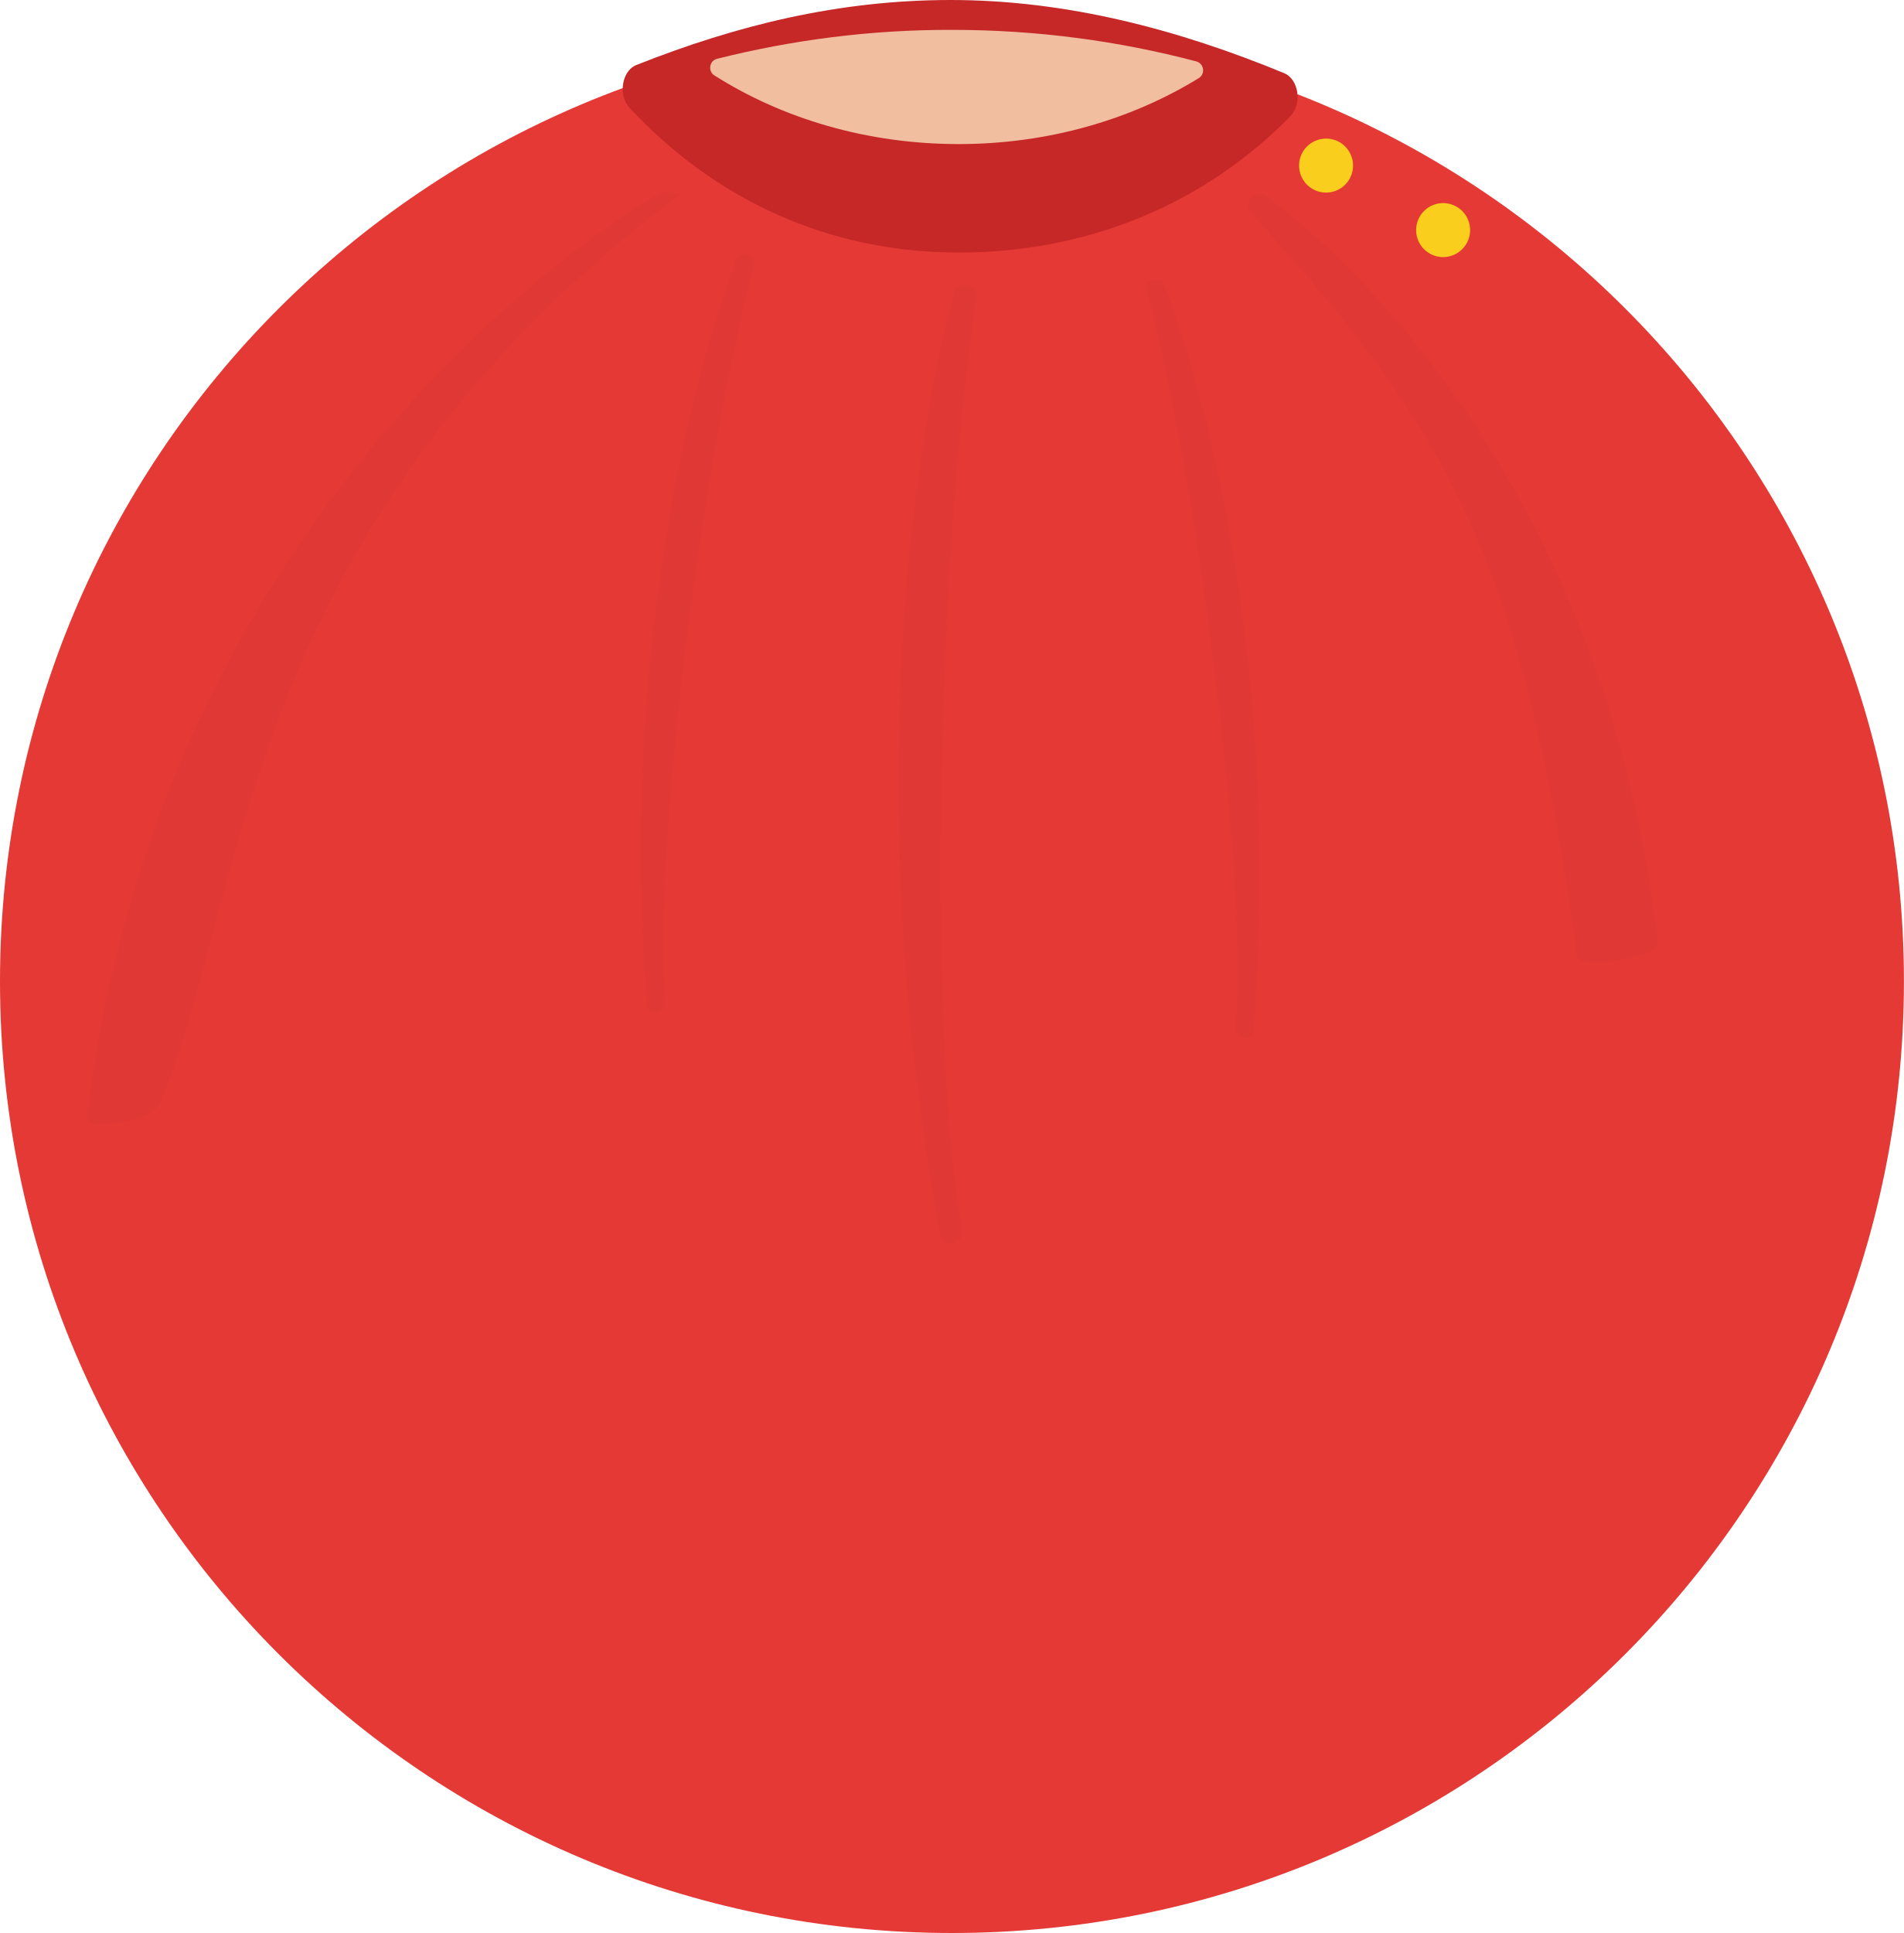
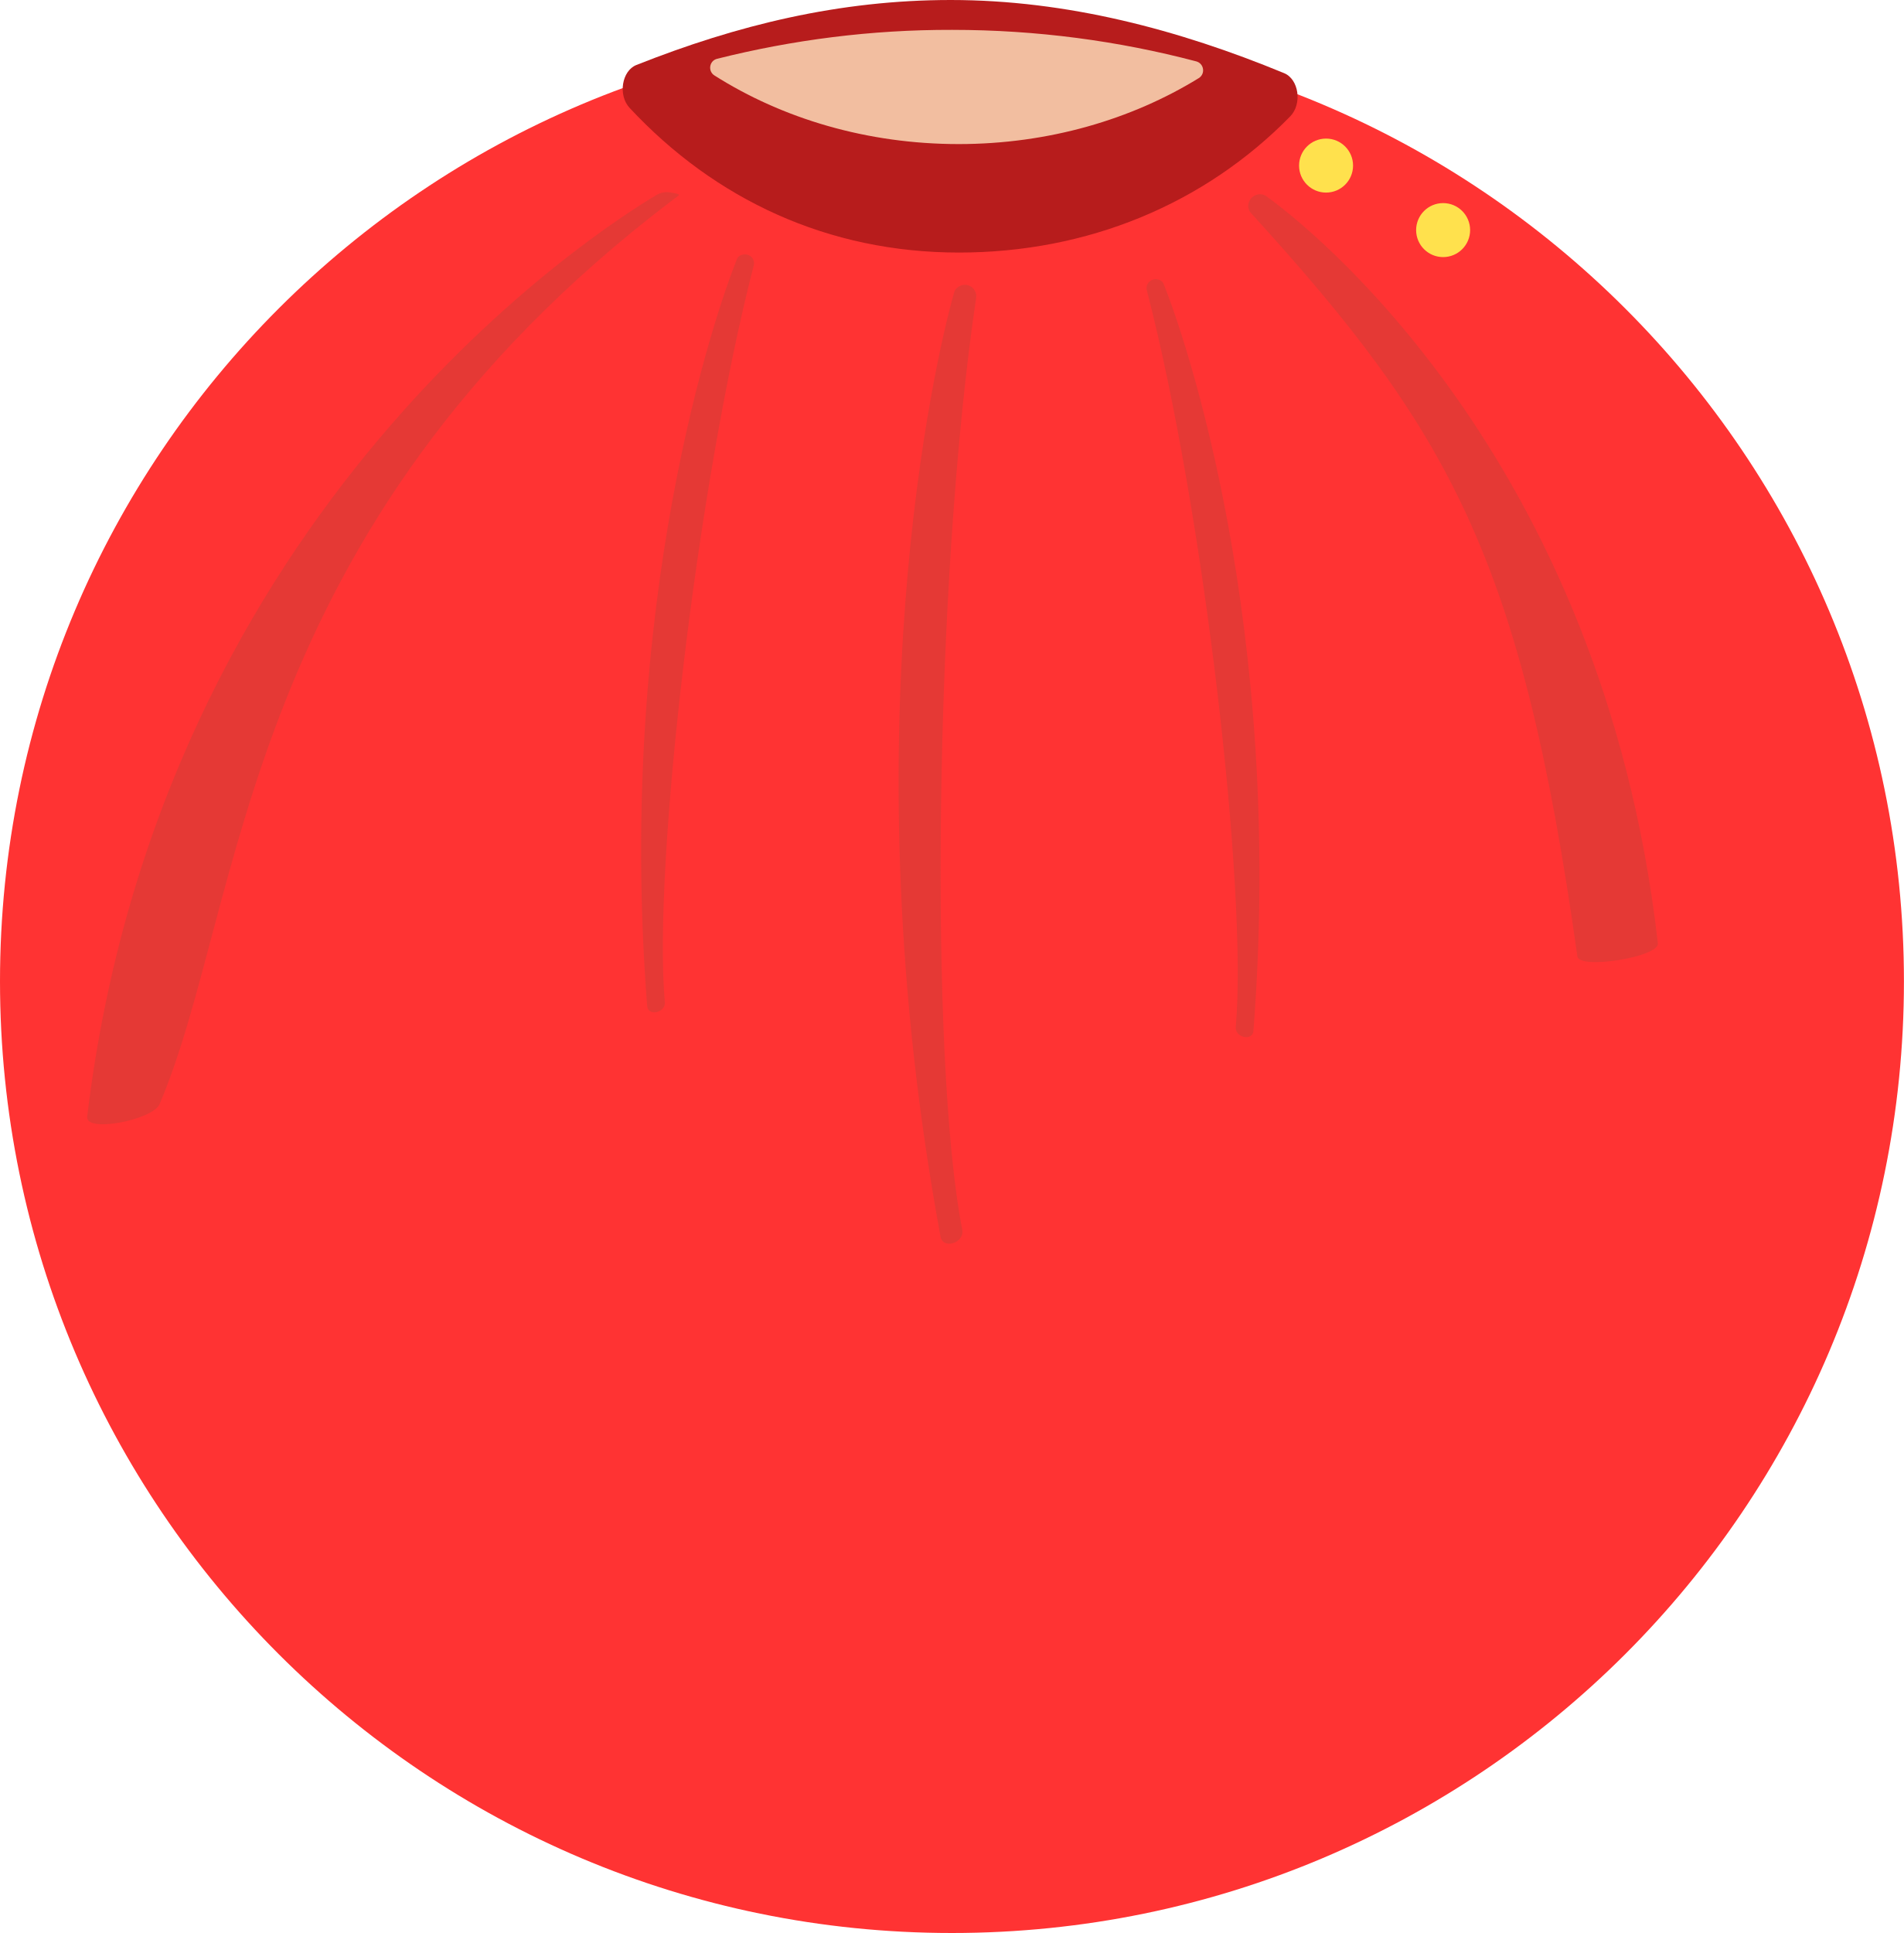
- <svg xmlns="http://www.w3.org/2000/svg" viewBox="0 0 797 809" enable-background="new 0 0 797 809">
-   <ellipse fill="#E53935" cx="398.5" cy="410.7" rx="398.5" ry="398.3" />
-   <path fill="#C62828" d="M266.4 27.2c-6.1 2.4-7.8 12.7-2.8 18 35.7 38.3 83 60.5 137.8 60.5 53.8 0 102.7-20.2 138.7-57 5.1-5.2 3.6-15.6-2.6-18.1C493.4 12.4 446.6 0 398 0c-46.7 0-89.5 10.5-131.6 27.2z" />
-   <path fill="#F2BEA0" d="M300.2 24.6c-3.3.8-4 5.2-1.1 7 28.4 18 63.8 28.7 102.2 28.7 37.6 0 72.4-10.3 100.5-27.6 2.9-1.8 2.2-6.1-1-7-32.6-8.6-66.9-13.2-102.2-13.2-34-.1-66.9 4.2-98.4 12.1z" />
-   <path opacity=".03" fill="#231F20" d="M523.7 89.2c82.8 90.9 113.2 144 136.6 311.1.8 5.6 34.4.2 33.7-5.5C670.6 189.7 546.1 93.7 530.2 82.2c-1.1-.8-2.4-1.1-3.7-.8-3.6.7-5.3 5.1-2.8 7.8z" />
-   <path opacity=".03" fill="#231F20" d="M280.9 84.2C100.1 222 102.4 378.8 66.8 462.1c-2.8 6.6-31.2 12.2-30.3 5.2C67.1 212.3 251.4 95.5 275 81.5c1.6-.9 3.5-1.3 5.4-1 5.5 1 4.4.7.5 3.7z" />
-   <path opacity=".03" fill="#231F20" d="M408.6 124.8c-17.6 118-19.6 319.5-5.8 389.8 1.1 5.6-8.1 8.5-9.1 2.9-38.7-209.5-2.5-366.6 5.8-395.4.4-1.2 1.5-2.1 2.7-2.6 3.4-1.3 7 1.6 6.4 5.3z" />
-   <path opacity=".03" fill="#231F20" d="M315.5 111.2c-23.8 92-42.2 251.4-37.2 308.2.4 4.5-7.1 6.1-7.4 1.6-13.1-169.1 28.7-290.5 37.6-312.6.4-1 1.3-1.6 2.3-1.8 2.9-.8 5.5 1.8 4.7 4.6z" />
-   <path opacity=".03" fill="#231F20" d="M480.1 121.6c23.8 92 42.2 251.4 37.2 308.2-.4 4.5 7.1 6.1 7.4 1.6 13.1-169.1-28.7-290.5-37.6-312.6-.4-1-1.3-1.6-2.3-1.8-2.9-.8-5.5 1.8-4.7 4.6z" />
-   <ellipse fill="#F9CE1D" cx="555.1" cy="69.3" rx="11.3" ry="11.3" />
-   <ellipse fill="#F9CE1D" cx="604.1" cy="96.3" rx="11.3" ry="11.3" />
+ <svg xmlns="http://www.w3.org/2000/svg" version="1.1" id="Layer_1" x="0px" y="0px" viewBox="0 0 797 809" style="enable-background:new 0 0 797 809;" xml:space="preserve">
+   <style type="text/css">
+ 	.st0{fill:#FF3333;}
+ 	.st1{fill:#B71C1C;}
+ 	.st2{fill:#F2BEA0;}
+ 	.st3{fill:#E53935;}
+ 	.st4{fill:#FFE14D;}
+ </style>
+   <ellipse class="st0" cx="398.5" cy="410.7" rx="398.5" ry="398.3" />
+   <path class="st1" d="M266.4,27.2c-6.1,2.4-7.8,12.7-2.8,18c35.7,38.3,83,60.5,137.8,60.5c53.8,0,102.7-20.2,138.7-57  c5.1-5.2,3.6-15.6-2.6-18.1C493.4,12.4,446.6,0,398,0C351.3,0,308.5,10.5,266.4,27.2z" />
+   <path class="st2" d="M300.2,24.6c-3.3,0.8-4,5.2-1.1,7c28.4,18,63.8,28.7,102.2,28.7c37.6,0,72.4-10.3,100.5-27.6  c2.9-1.8,2.2-6.1-1-7c-32.6-8.6-66.9-13.2-102.2-13.2C364.6,12.4,331.7,16.7,300.2,24.6L300.2,24.6z" />
+   <path class="st3" d="M523.7,89.2c82.8,90.9,113.2,144,136.6,311.1c0.8,5.6,34.4,0.2,33.7-5.5C670.6,189.7,546.1,93.7,530.2,82.2  c-1.1-0.8-2.4-1.1-3.7-0.8C522.9,82.1,521.2,86.5,523.7,89.2z" />
+   <path class="st3" d="M280.9,84.2C100.1,222,102.4,378.8,66.8,462.1c-2.8,6.6-31.2,12.2-30.3,5.2C67.1,212.3,251.4,95.5,275,81.5  c1.6-0.9,3.5-1.3,5.4-1C285.9,81.5,284.8,81.2,280.9,84.2z" />
+   <path class="st3" d="M408.6,124.8c-17.6,118-19.6,319.5-5.8,389.8c1.1,5.6-8.1,8.5-9.1,2.9c-38.7-209.5-2.5-366.6,5.8-395.4  c0.4-1.2,1.5-2.1,2.7-2.6C405.6,118.2,409.2,121.1,408.6,124.8z" />
+   <path class="st3" d="M315.5,111.2c-23.8,92-42.2,251.4-37.2,308.2c0.4,4.5-7.1,6.1-7.4,1.6c-13.1-169.1,28.7-290.5,37.6-312.6  c0.4-1,1.3-1.6,2.3-1.8C313.7,105.8,316.3,108.4,315.5,111.2L315.5,111.2z" />
+   <path class="st3" d="M480.1,121.6c23.8,92,42.2,251.4,37.2,308.2c-0.4,4.5,7.1,6.1,7.4,1.6c13.1-169.1-28.7-290.5-37.6-312.6  c-0.4-1-1.3-1.6-2.3-1.8C481.9,116.2,479.3,118.8,480.1,121.6L480.1,121.6z" />
+   <ellipse class="st4" cx="555.1" cy="69.3" rx="11.3" ry="11.3" />
+   <ellipse class="st4" cx="604.1" cy="96.3" rx="11.3" ry="11.3" />
</svg>
